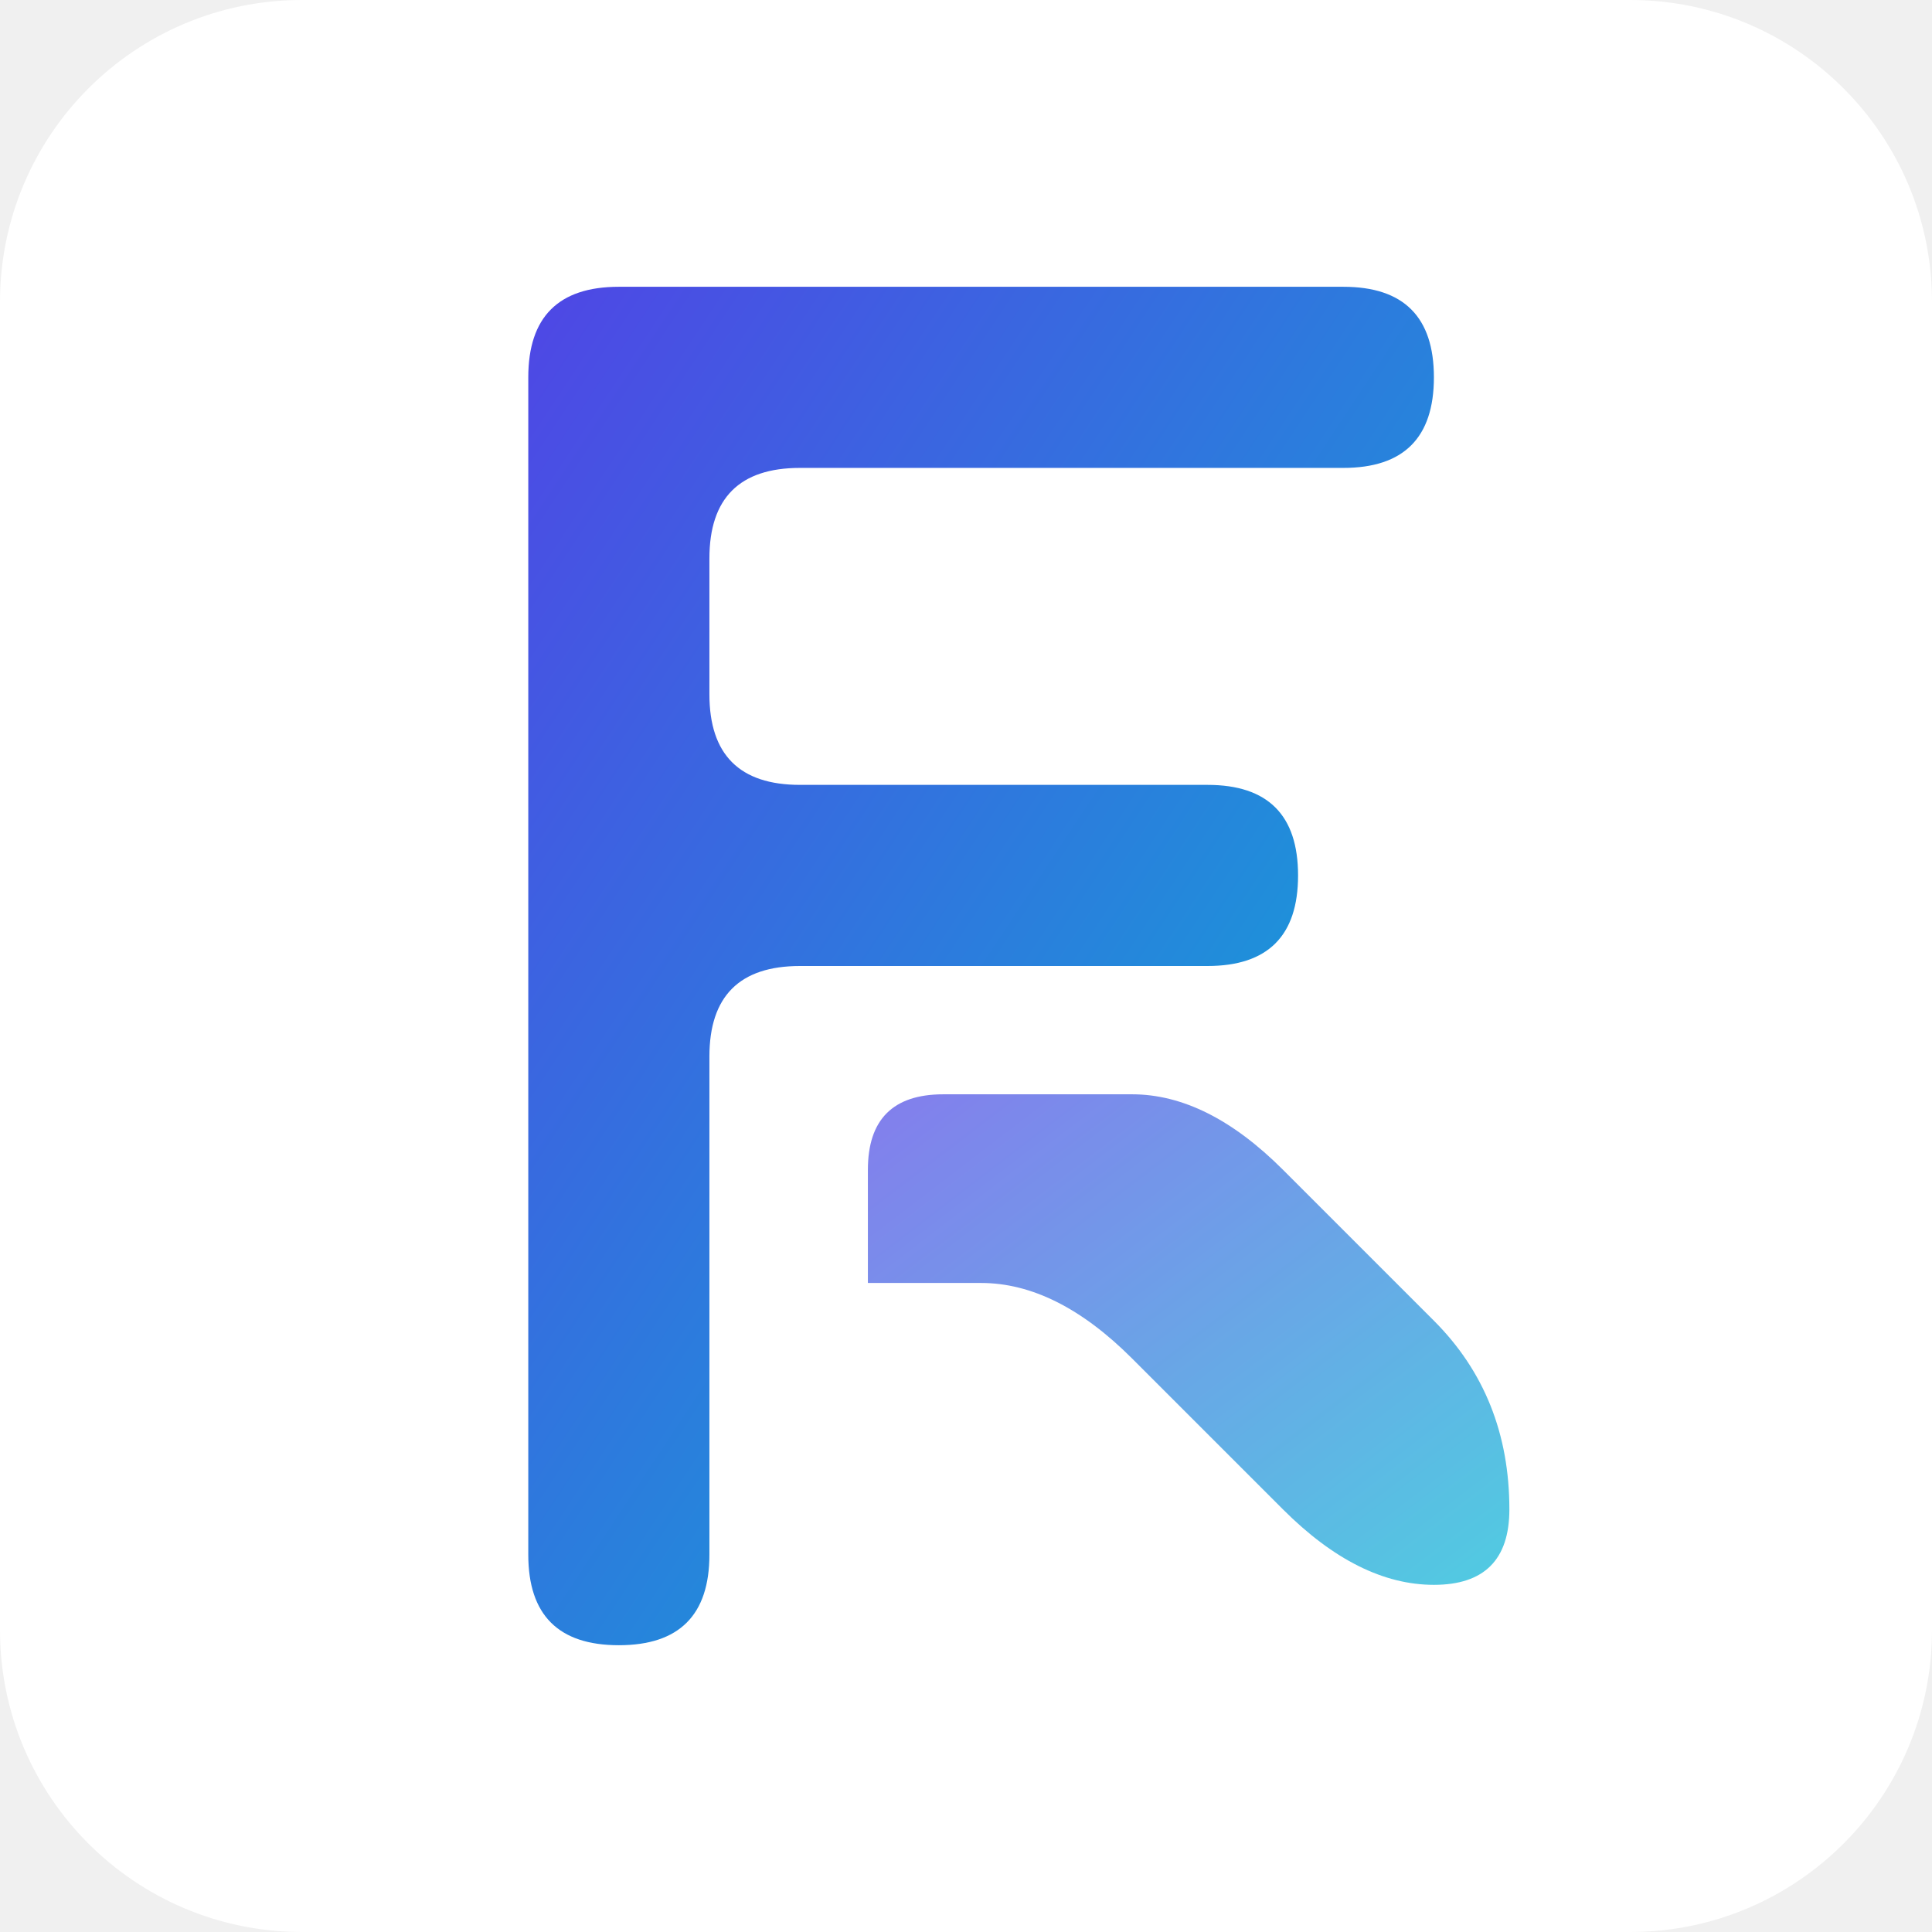
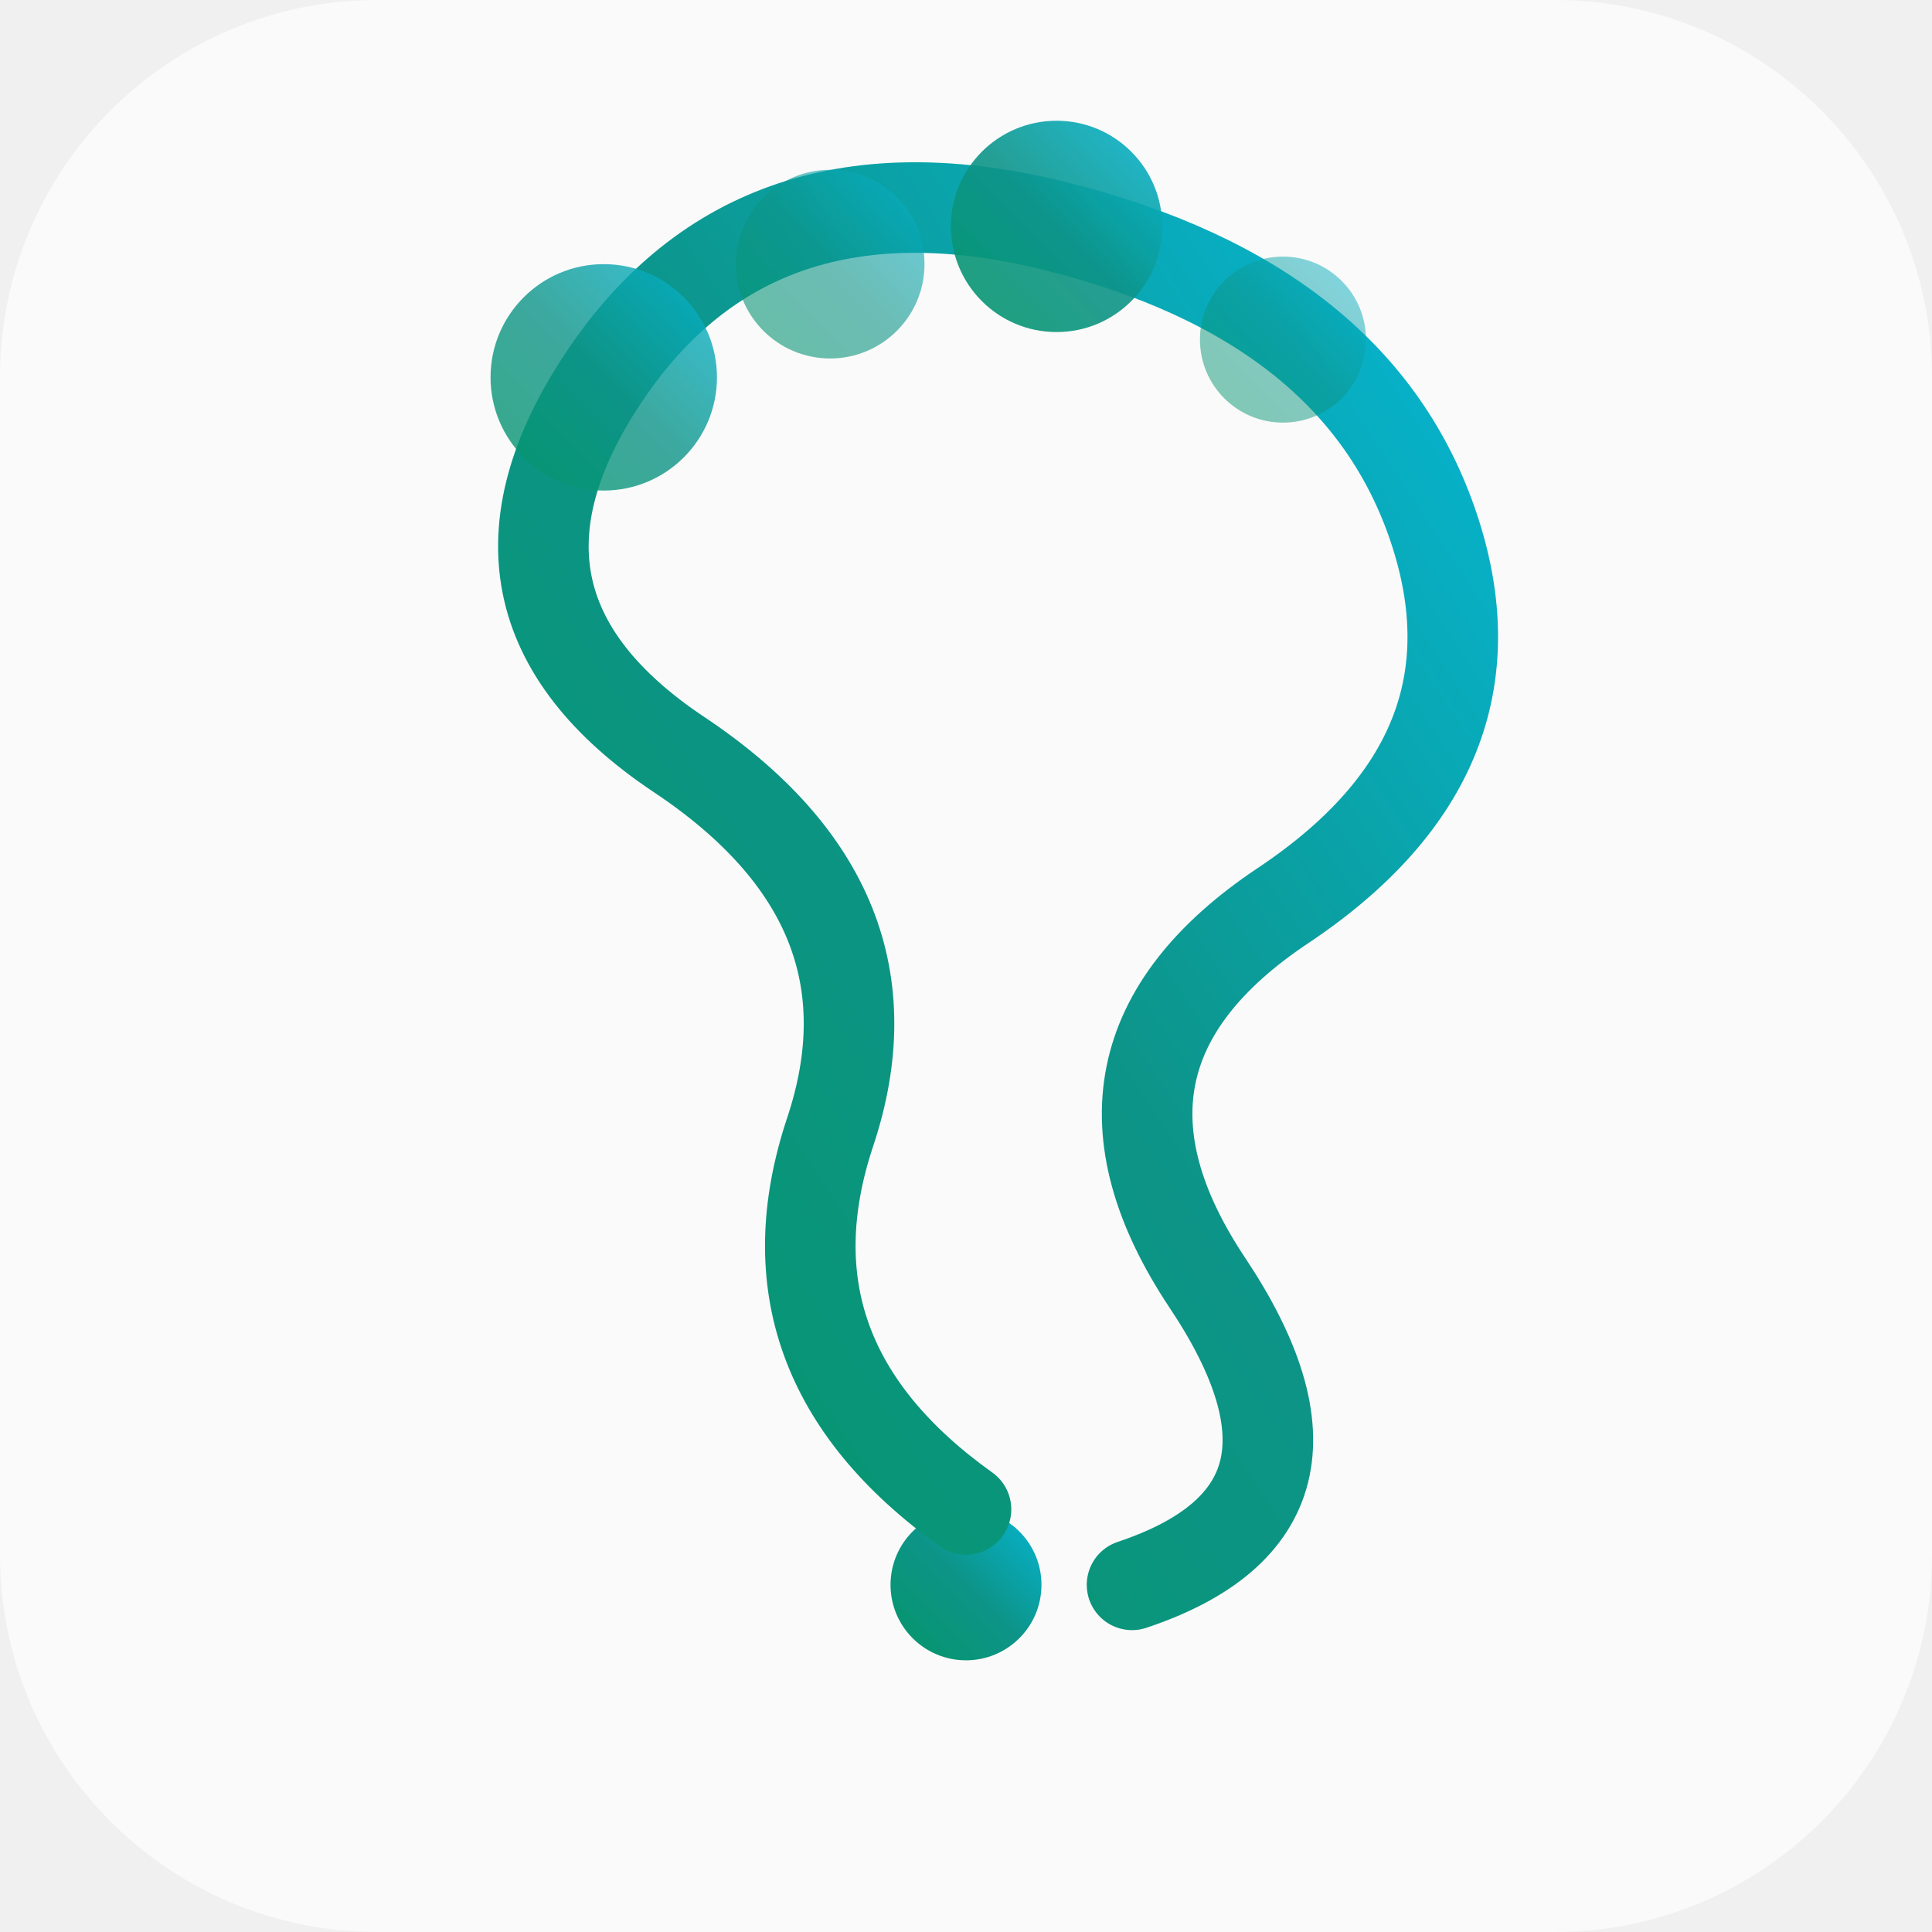
<svg xmlns="http://www.w3.org/2000/svg" viewBox="0 0 512 512">
  <defs>
-     <linearGradient id="flowGrad" x1="0%" y1="0%" x2="100%" y2="100%">
-       <stop offset="0%" style="stop-color:#4F46E5" />
+     <linearGradient id="growthGrad" x1="0%" y1="100%" x2="100%" y2="0%">
+       <stop offset="0%" style="stop-color:#059669" />
+       <stop offset="50%" style="stop-color:#0D9488" />
      <stop offset="100%" style="stop-color:#06B6D4" />
    </linearGradient>
  </defs>
-   <rect width="512" height="512" rx="80" fill="white" />
-   <path d="M 140 100             L 140 412             Q 140 436 164 436             Q 188 436 188 412             L 188 280            Q 188 256 212 256            L 320 256            Q 344 256 344 232            Q 344 208 320 208            L 212 208            Q 188 208 188 184            L 188 148            Q 188 124 212 124            L 356 124            Q 380 124 380 100            Q 380 76 356 76            L 164 76            Q 140 76 140 100            Z" fill="url(#flowGrad)" />
-   <path d="M 230 310            Q 230 290 250 290            L 300 290            Q 320 290 340 310            L 380 350            Q 400 370 400 400            Q 400 420 380 420            Q 360 420 340 400            L 300 360            Q 280 340 260 340            Q 240 340 230 340            Q 230 330 230 310            Z" fill="url(#flowGrad)" opacity="0.7" />
+   <rect width="512" height="512" rx="100" fill="#FAFAFA" />
+   <circle cx="256" cy="420" r="20" fill="url(#growthGrad)" />
+   <path d="M 256 400             Q 200 360 220 300            Q 240 240 180 200            Q 120 160 160 100            Q 200 40 280 60            Q 360 80 380 140            Q 400 200 340 240            Q 280 280 320 340            Q 360 400 300 420" fill="none" stroke="url(#growthGrad)" stroke-width="24" stroke-linecap="round" stroke-linejoin="round" />
+   <circle cx="160" cy="100" r="30" fill="url(#growthGrad)" opacity="0.8" />
+   <circle cx="220" cy="70" r="25" fill="url(#growthGrad)" opacity="0.6" />
+   <circle cx="280" cy="60" r="28" fill="url(#growthGrad)" opacity="0.9" />
+   <circle cx="340" cy="90" r="22" fill="url(#growthGrad)" opacity="0.5" />
</svg>
